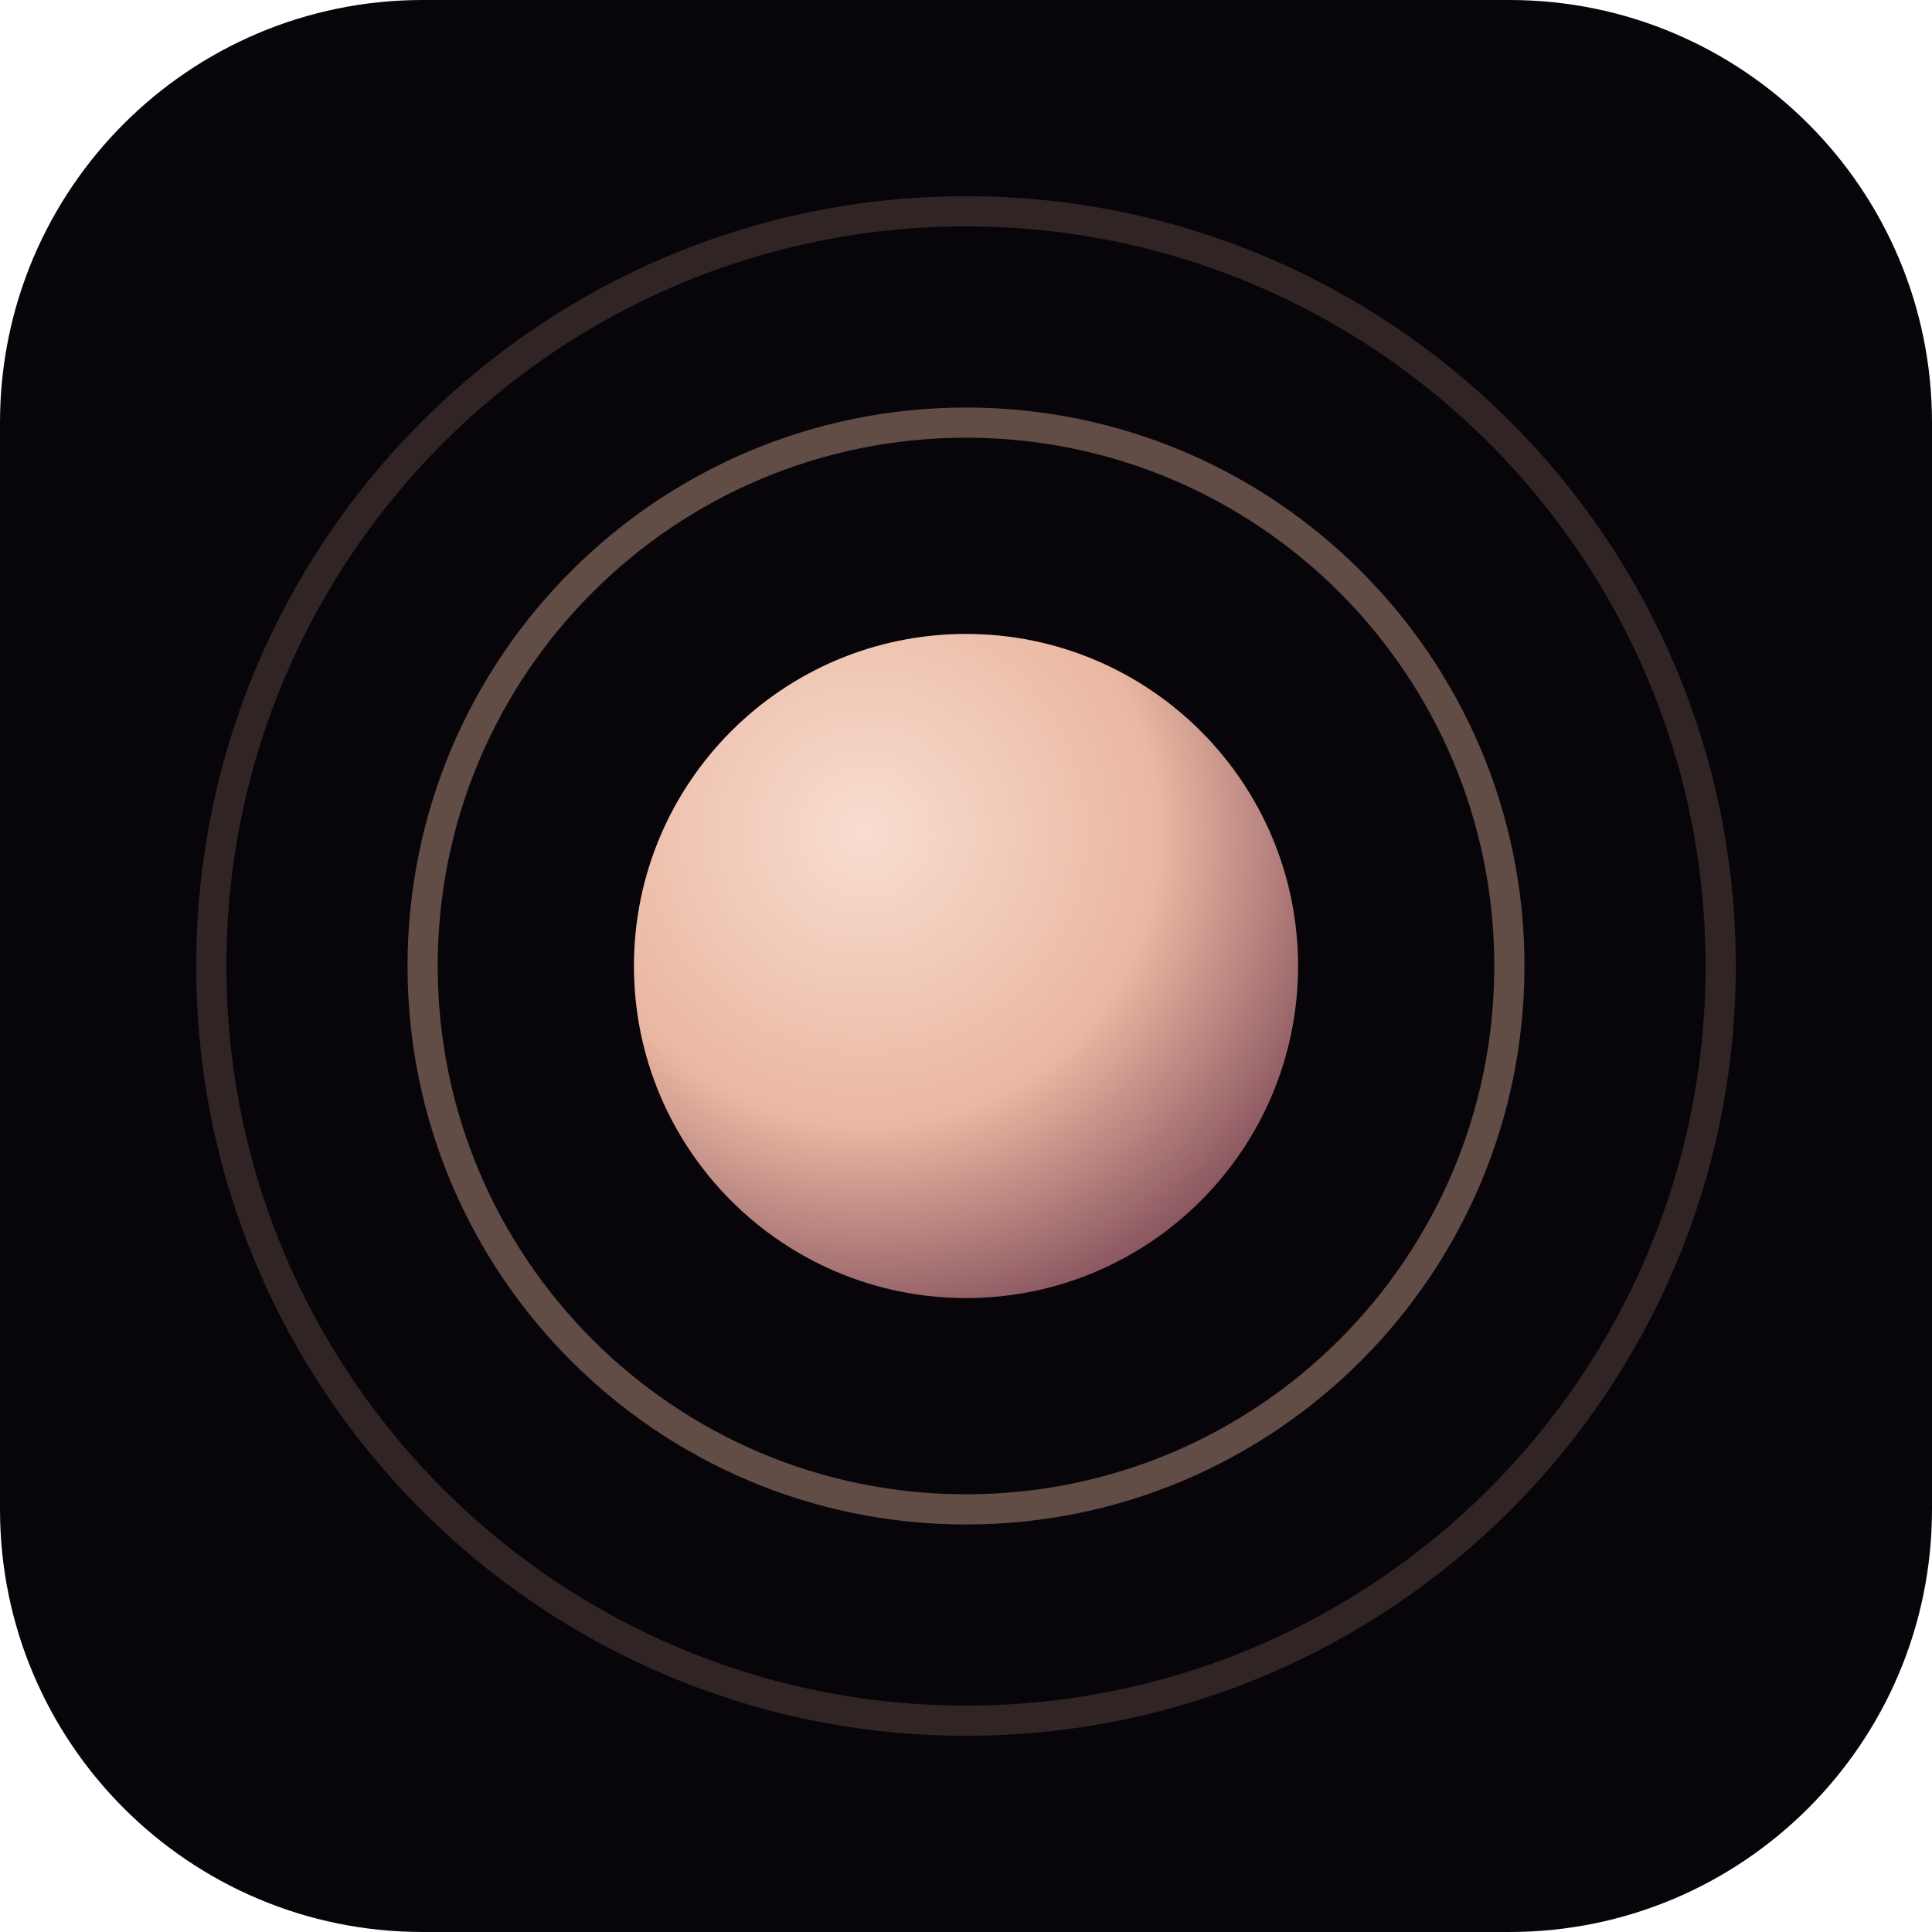
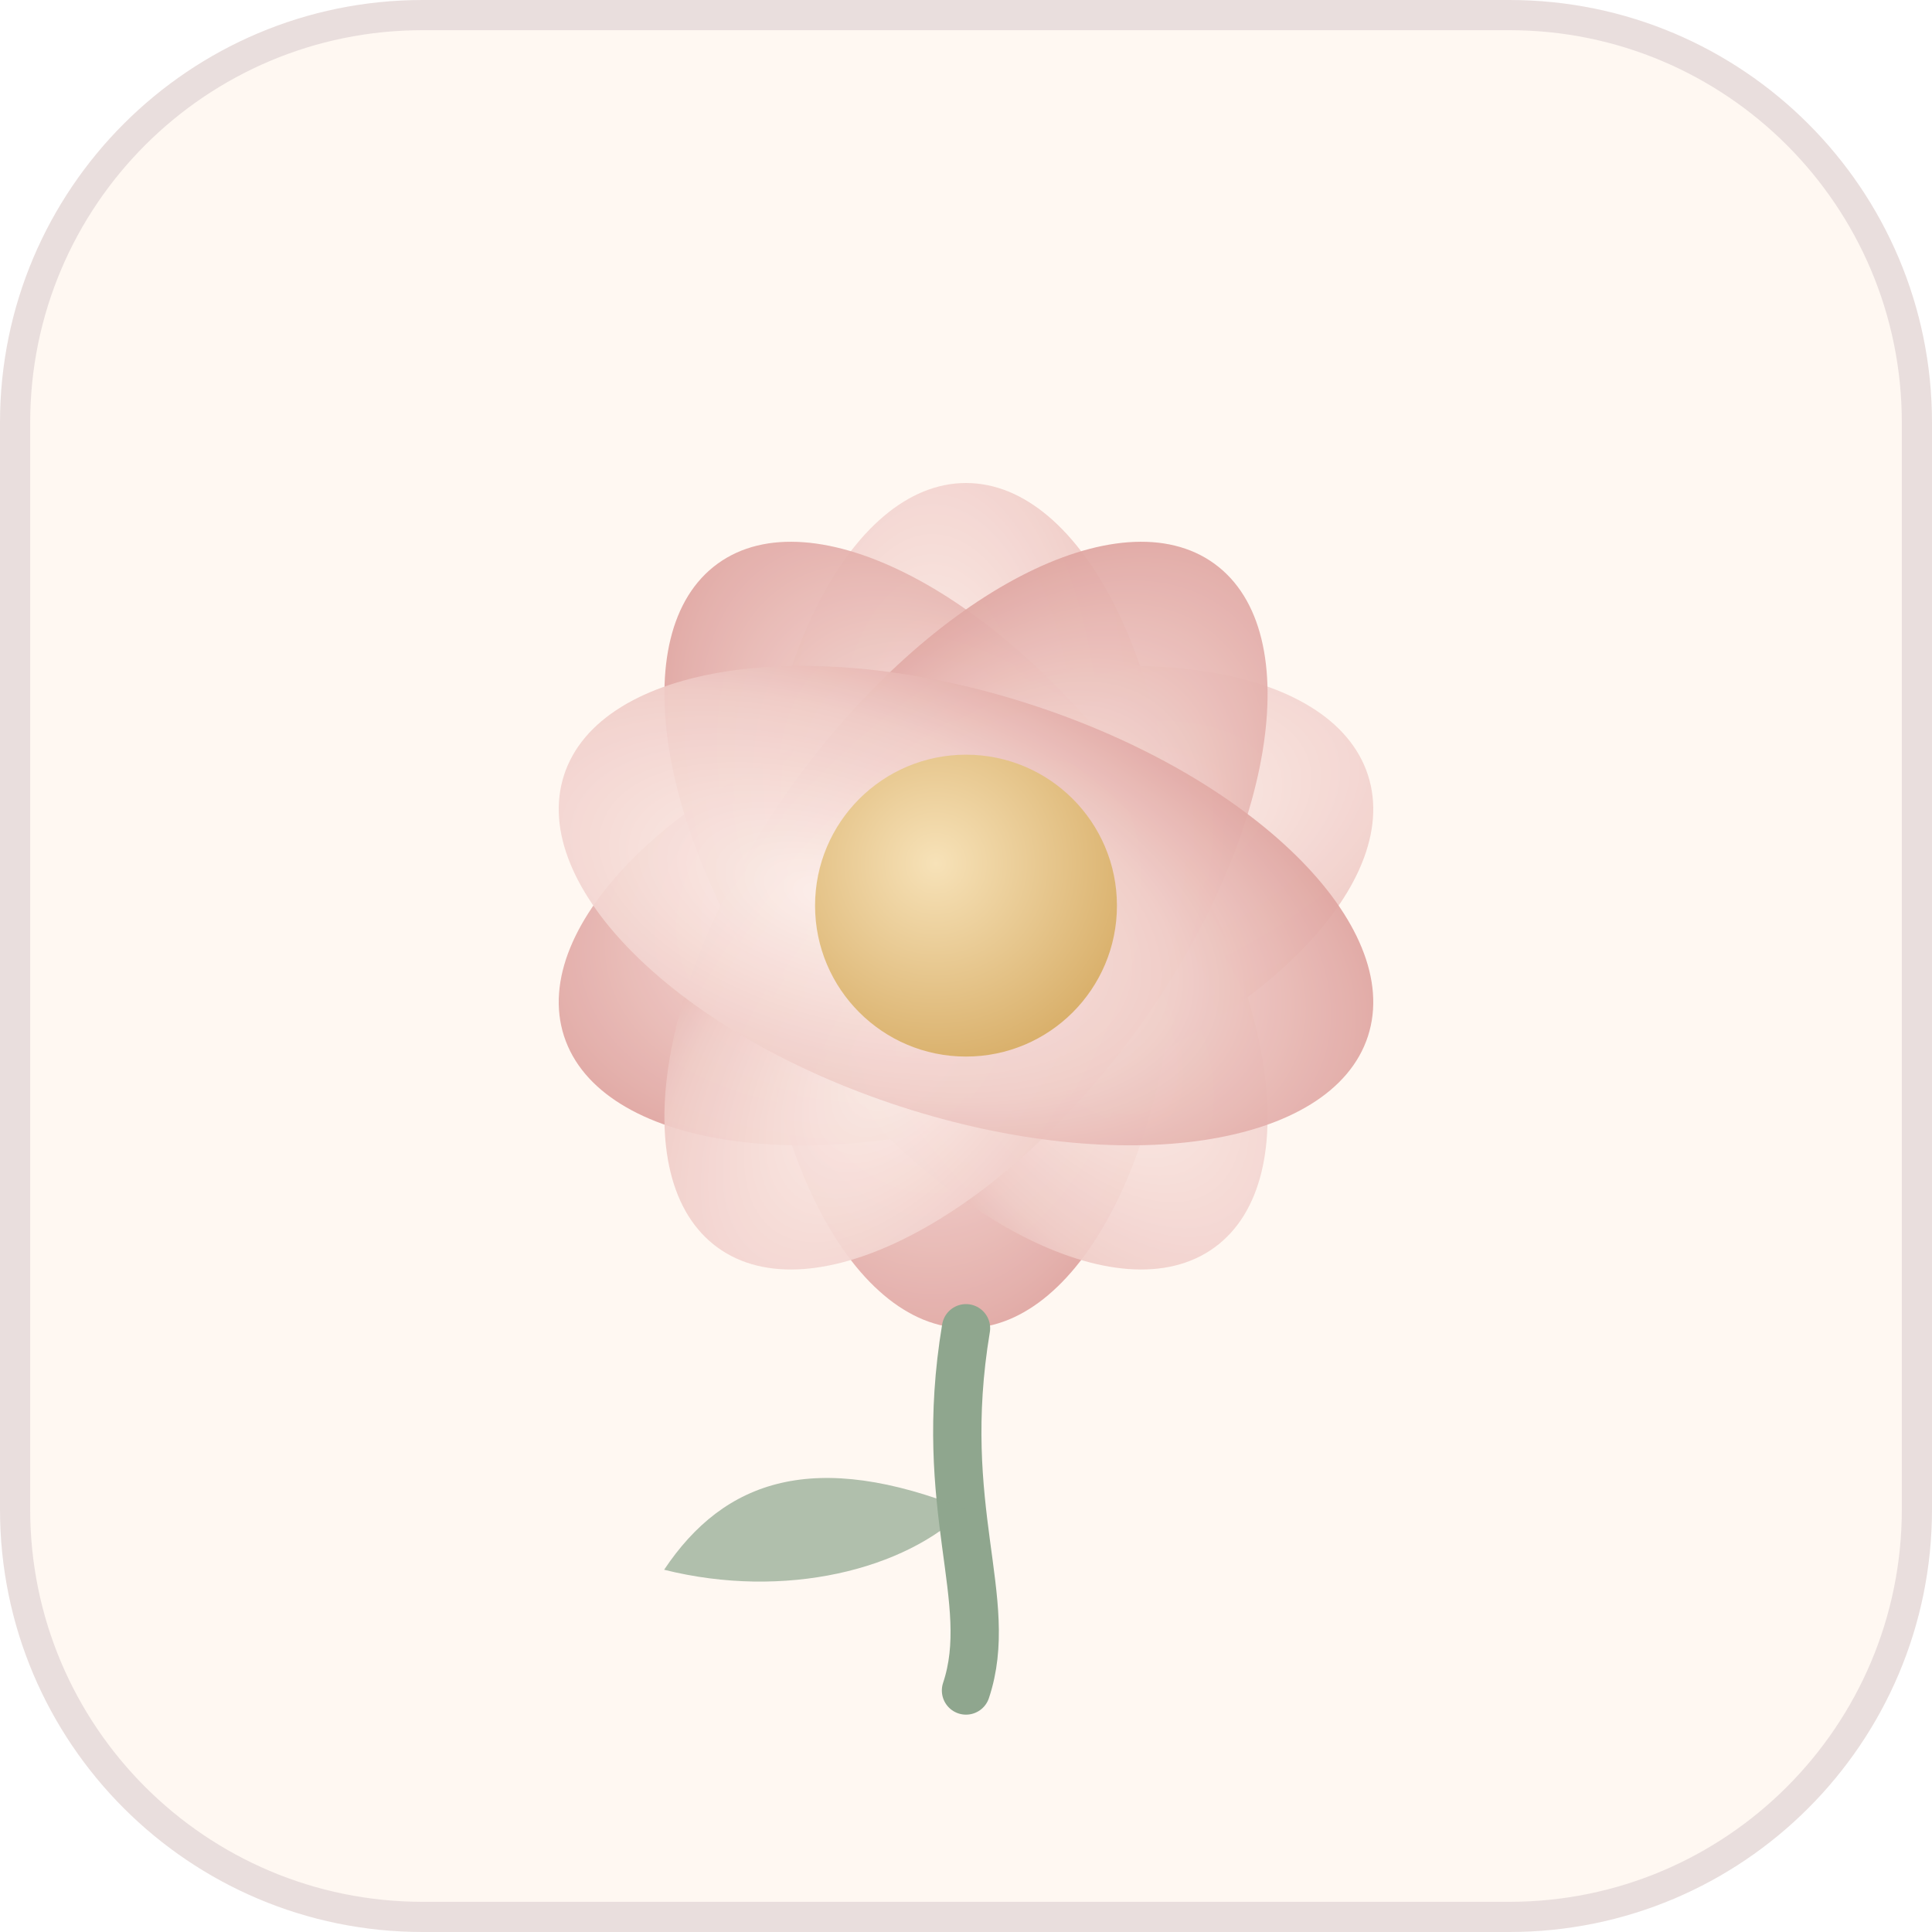
<svg xmlns="http://www.w3.org/2000/svg" viewBox="0 0 64 64">
  <defs>
-     <radialGradient id="g" cx="35%" cy="30%" r="80%">
-       <stop offset="0" stop-color="#f8ddcf" />
-       <stop offset="0.55" stop-color="#eab7a2" />
-       <stop offset="1" stop-color="#7a4655" />
+     <radialGradient id="petal" cx="42%" cy="34%" r="78%">
+       <stop offset="0" stop-color="#fdf1ec" />
+       <stop offset="0.55" stop-color="#f0cdc8" />
+       <stop offset="1" stop-color="#d99591" />
+     </radialGradient>
+     <radialGradient id="core" cx="40%" cy="36%" r="70%">
+       <stop offset="0" stop-color="#f7e2b8" />
+       <stop offset="1" stop-color="#d8ae68" />
    </radialGradient>
  </defs>
-   <rect width="64" height="64" rx="14" fill="#070509" />
-   <circle cx="32" cy="32" r="18" fill="none" stroke="#eab7a2" stroke-opacity="0.4" />
-   <circle cx="32" cy="32" r="11" fill="url(#g)" />
-   <circle cx="32" cy="32" r="25" fill="none" stroke="#eab7a2" stroke-opacity="0.18" />
+   <rect width="64" height="64" rx="14" fill="#fff8f2" />
+   <rect x="0.5" y="0.5" width="63" height="63" rx="13.5" fill="none" stroke="#72566f" stroke-opacity="0.16" />
+   <g transform="translate(32 30)">
+     <ellipse rx="7" ry="14" transform="rotate(0)" fill="url(#petal)" opacity="0.92" />
+     <ellipse rx="7" ry="14" transform="rotate(72)" fill="url(#petal)" opacity="0.92" />
+     <ellipse rx="7" ry="14" transform="rotate(144)" fill="url(#petal)" opacity="0.92" />
+     <ellipse rx="7" ry="14" transform="rotate(216)" fill="url(#petal)" opacity="0.92" />
+     <ellipse rx="7" ry="14" transform="rotate(288)" fill="url(#petal)" opacity="0.92" />
+     <circle r="5" fill="url(#core)" />
+   </g>
+   <path d="M32 44 C 31 50, 33 53, 32 56" fill="none" stroke="#8fa68e" stroke-width="1.6" stroke-linecap="round" />
+   <path d="M32 50 C 27 48, 24 49, 22 52 C 26 53, 30 52, 32 50 Z" fill="#8fa68e" opacity="0.7" />
</svg>
